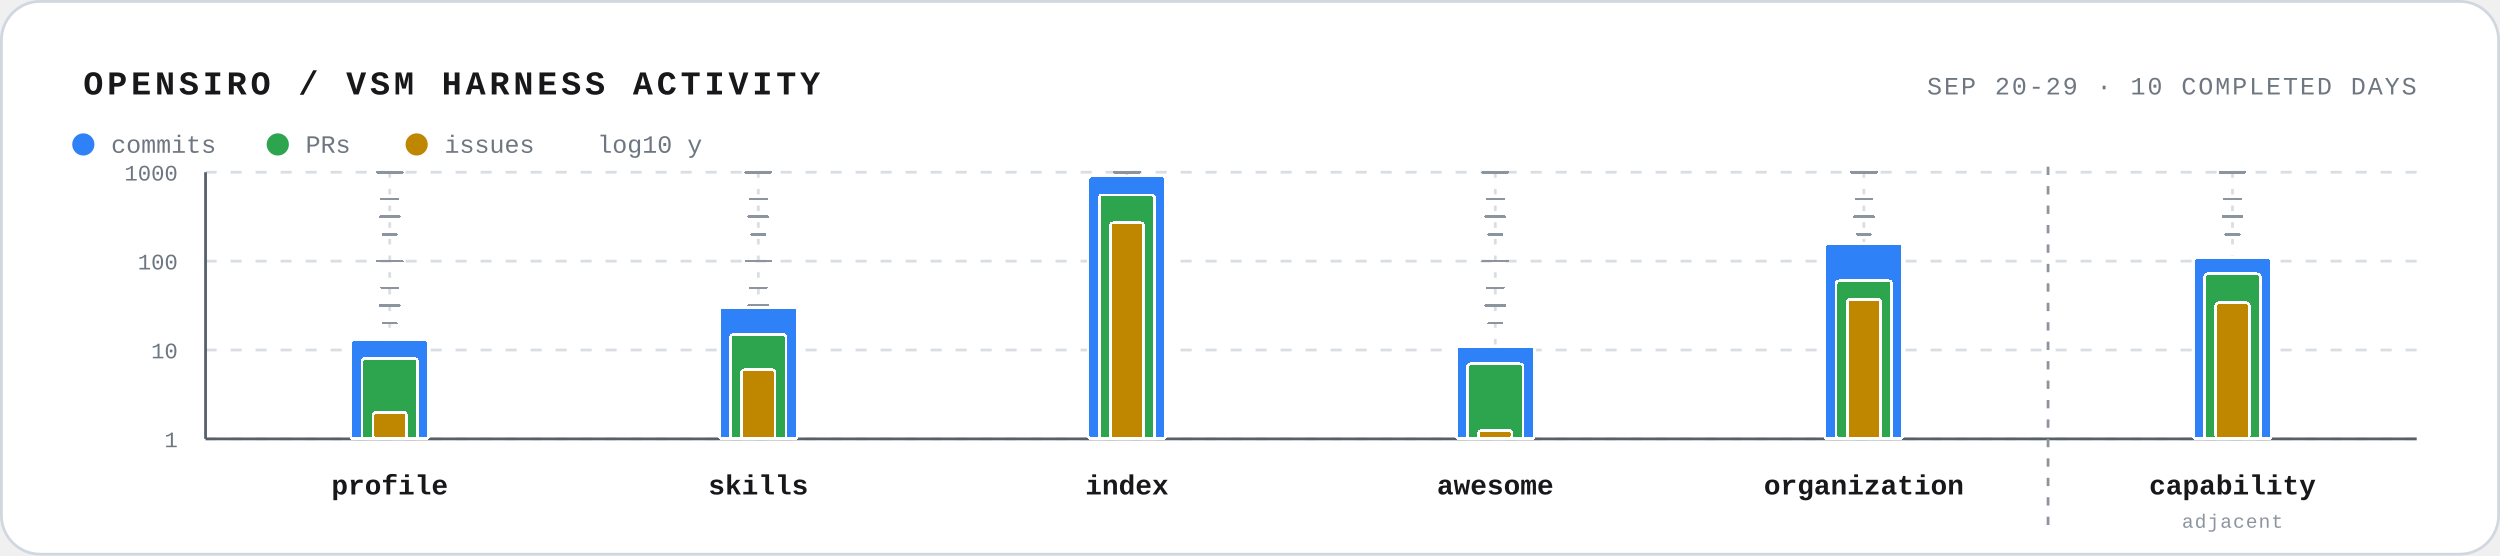
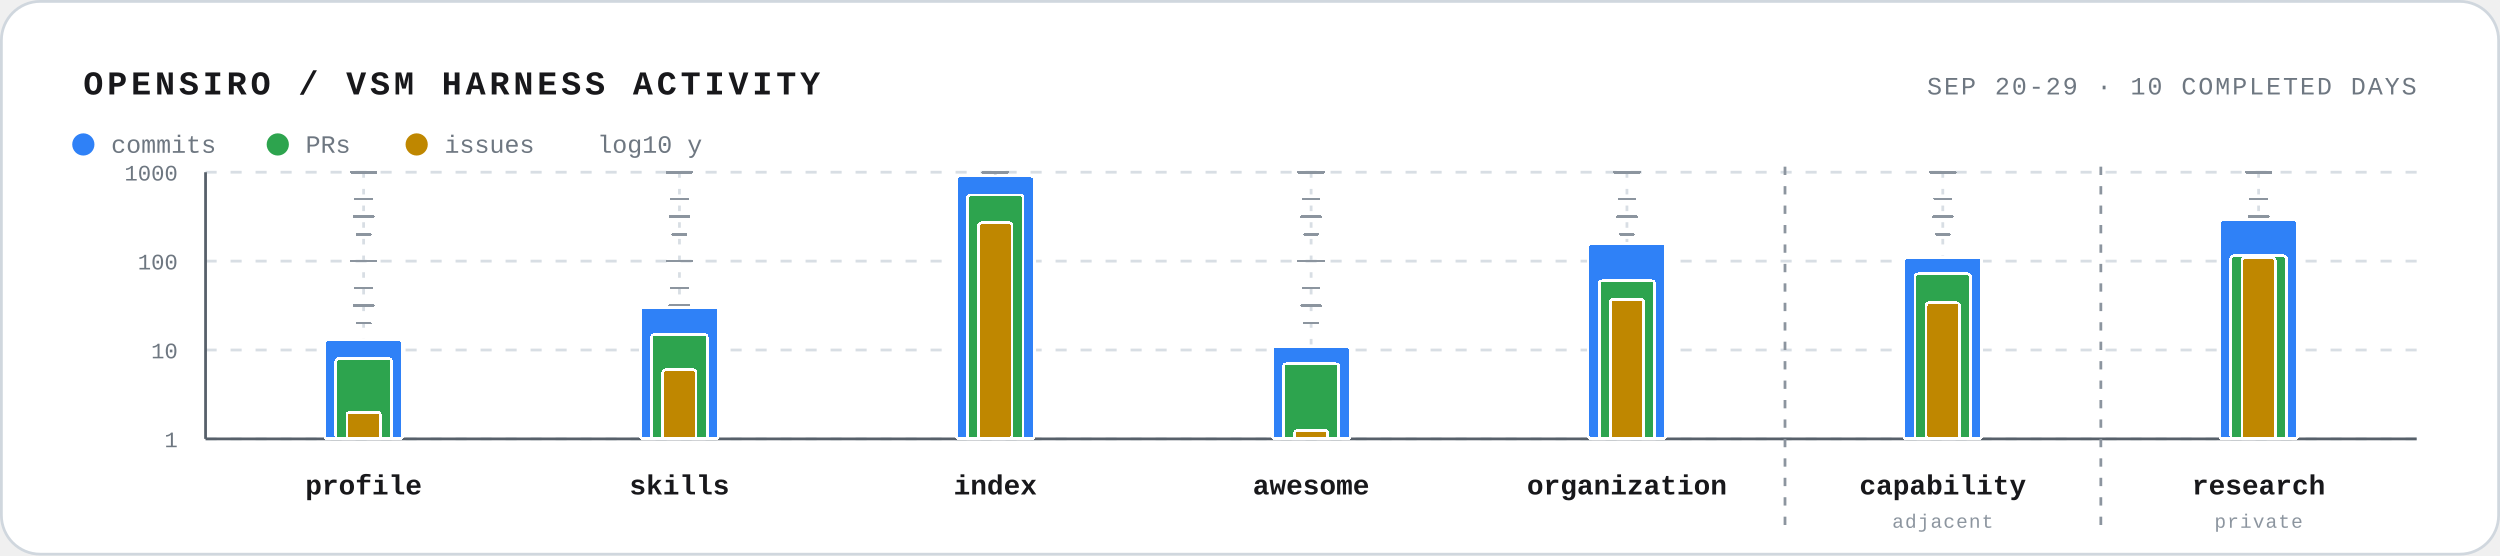
<svg xmlns="http://www.w3.org/2000/svg" width="900" height="200" viewBox="0 0 900 200" role="img" aria-labelledby="title desc">
  <style>
    text { font-family: ui-monospace, SFMono-Regular, Menlo, Consolas, "Liberation Mono", monospace; fill: #18181b; }
    .frame { fill: #ffffff; stroke: #d0d7de; }
    .track { stroke: #d8dee4; stroke-width: 1; stroke-dasharray: 2 4; }
    .track-tick { stroke: #8c959f; stroke-width: 0.8; stroke-linecap: round; shape-rendering: crispEdges; pointer-events: none; }
    .track-tick.midpoint { stroke-width: 0.9; }
    .track-tick.major { stroke-width: 1; }
    .grid { stroke: #d8dee4; stroke-width: 1; stroke-dasharray: 4 5; }
    .axis { stroke: #57606a; stroke-width: 1; }
    .axis-label { font-size: 8px; fill: #6e7781; }
    .bar { stroke: #ffffff; stroke-width: 1; shape-rendering: crispEdges; }
    .commits { fill: #2f81f7; }
    .prs { fill: #2da44e; }
    .issues { fill: #bf8700; }
    .repo-label { font-size: 10px; font-weight: 700; }
    .scope-label { font-size: 7px; fill: #8c959f; letter-spacing: 0.4px; }
    .scope-boundary { stroke: #8c959f; stroke-width: 1; stroke-dasharray: 3 4; }
    .muted { fill: #6e7781; }
    .legend-label { font-size: 9px; }
  </style>
  <rect x="0.5" y="0.5" width="899" height="199" rx="14" class="frame" />
  <text x="30" y="34" font-size="12" font-weight="700" letter-spacing="1.4">OPENSIRO / VSM HARNESS ACTIVITY</text>
  <text x="870" y="34" text-anchor="end" font-size="9" class="muted" letter-spacing="0.7">SEP 20-29 · 10 COMPLETED DAYS</text>
  <g aria-hidden="true">
    <circle cx="30" cy="52" r="4" fill="#2f81f7" />
    <text x="40" y="55" class="legend-label muted">commits</text>
    <circle cx="100" cy="52" r="4" fill="#2da44e" />
    <text x="110" y="55" class="legend-label muted">PRs</text>
    <circle cx="150" cy="52" r="4" fill="#bf8700" />
    <text x="160" y="55" class="legend-label muted">issues</text>
    <text x="215" y="55" class="legend-label muted">log10 y</text>
  </g>
  <line x1="74" y1="158.0" x2="870" y2="158.0" class="grid" />
  <text x="64" y="161.0" text-anchor="end" class="axis-label">1</text>
  <line x1="74" y1="126.0" x2="870" y2="126.0" class="grid" />
  <text x="64" y="129.0" text-anchor="end" class="axis-label">10</text>
  <line x1="74" y1="94.0" x2="870" y2="94.0" class="grid" />
  <text x="64" y="97.0" text-anchor="end" class="axis-label">100</text>
  <line x1="74" y1="62.0" x2="870" y2="62.0" class="grid" />
  <text x="64" y="65.0" text-anchor="end" class="axis-label">1000</text>
  <line x1="74" y1="62" x2="74" y2="158" class="axis" />
  <line x1="74" y1="158" x2="870" y2="158" class="axis" />
-   <line x1="737.3" y1="60" x2="737.3" y2="192" class="scope-boundary" />
+   <line x1="642.6" y1="60" x2="642.6" y2="192" class="scope-boundary" />
+   <line x1="756.3" y1="60" x2="756.3" y2="192" class="scope-boundary" />
  <g class="repo" aria-label="vsm-harness-profile: 13 commits · 8 PRs · 2 issues">
-     <line x1="140.3" y1="62" x2="140.3" y2="158" class="track" />
-     <line x1="137.8" y1="148.4" x2="142.8" y2="148.4" class="track-tick minor factor-2" />
-     <line x1="137.3" y1="135.6" x2="143.3" y2="135.6" class="track-tick minor factor-5" />
-     <line x1="137.8" y1="116.4" x2="142.8" y2="116.4" class="track-tick minor factor-2" />
-     <line x1="137.3" y1="103.6" x2="143.3" y2="103.6" class="track-tick minor factor-5" />
-     <line x1="137.8" y1="84.4" x2="142.8" y2="84.4" class="track-tick minor factor-2" />
-     <line x1="137.3" y1="71.6" x2="143.3" y2="71.6" class="track-tick minor factor-5" />
-     <line x1="136.8" y1="142.0" x2="143.8" y2="142.0" class="track-tick midpoint" />
-     <line x1="136.8" y1="110.0" x2="143.8" y2="110.0" class="track-tick midpoint" />
-     <line x1="136.8" y1="78.0" x2="143.8" y2="78.0" class="track-tick midpoint" />
-     <line x1="135.8" y1="158.0" x2="144.8" y2="158.0" class="track-tick major" />
-     <line x1="135.8" y1="126.0" x2="144.8" y2="126.0" class="track-tick major" />
-     <line x1="135.8" y1="94.0" x2="144.8" y2="94.0" class="track-tick major" />
-     <line x1="135.8" y1="62.0" x2="144.8" y2="62.0" class="track-tick major" />
-     <rect class="bar commits" x="126.3" y="122.4" width="28" height="35.6" rx="1" />
-     <rect class="bar prs" x="130.3" y="129.1" width="20" height="28.9" rx="1" />
-     <rect class="bar issues" x="134.3" y="148.4" width="12" height="9.6" rx="1" />
-     <text x="140.3" y="178" text-anchor="middle" class="repo-label">profile</text>
+     <line x1="130.9" y1="62" x2="130.9" y2="158" class="track" />
+     <line x1="128.4" y1="148.4" x2="133.4" y2="148.4" class="track-tick minor factor-2" />
+     <line x1="127.9" y1="135.6" x2="133.9" y2="135.6" class="track-tick minor factor-5" />
+     <line x1="128.4" y1="116.4" x2="133.4" y2="116.4" class="track-tick minor factor-2" />
+     <line x1="127.9" y1="103.6" x2="133.9" y2="103.6" class="track-tick minor factor-5" />
+     <line x1="128.4" y1="84.4" x2="133.4" y2="84.4" class="track-tick minor factor-2" />
+     <line x1="127.9" y1="71.6" x2="133.9" y2="71.6" class="track-tick minor factor-5" />
+     <line x1="127.4" y1="142.0" x2="134.4" y2="142.0" class="track-tick midpoint" />
+     <line x1="127.4" y1="110.0" x2="134.4" y2="110.0" class="track-tick midpoint" />
+     <line x1="127.4" y1="78.0" x2="134.4" y2="78.0" class="track-tick midpoint" />
+     <line x1="126.4" y1="158.0" x2="135.4" y2="158.0" class="track-tick major" />
+     <line x1="126.4" y1="126.0" x2="135.4" y2="126.0" class="track-tick major" />
+     <line x1="126.4" y1="94.0" x2="135.4" y2="94.0" class="track-tick major" />
+     <line x1="126.4" y1="62.0" x2="135.4" y2="62.0" class="track-tick major" />
+     <rect class="bar commits" x="116.9" y="122.4" width="28" height="35.6" rx="1" />
+     <rect class="bar prs" x="120.9" y="129.1" width="20" height="28.9" rx="1" />
+     <rect class="bar issues" x="124.9" y="148.4" width="12" height="9.6" rx="1" />
+     <text x="130.9" y="178" text-anchor="middle" class="repo-label">profile</text>
  </g>
  <g class="repo" aria-label="vsm-harness-skills: 30 commits · 15 PRs · 6 issues">
-     <line x1="273.0" y1="62" x2="273.0" y2="158" class="track" />
-     <line x1="270.5" y1="148.4" x2="275.5" y2="148.4" class="track-tick minor factor-2" />
-     <line x1="270.0" y1="135.6" x2="276.0" y2="135.6" class="track-tick minor factor-5" />
-     <line x1="270.5" y1="116.4" x2="275.5" y2="116.4" class="track-tick minor factor-2" />
-     <line x1="270.0" y1="103.6" x2="276.0" y2="103.6" class="track-tick minor factor-5" />
-     <line x1="270.5" y1="84.4" x2="275.5" y2="84.4" class="track-tick minor factor-2" />
-     <line x1="270.0" y1="71.6" x2="276.0" y2="71.6" class="track-tick minor factor-5" />
-     <line x1="269.5" y1="142.0" x2="276.5" y2="142.0" class="track-tick midpoint" />
-     <line x1="269.5" y1="110.0" x2="276.5" y2="110.0" class="track-tick midpoint" />
-     <line x1="269.5" y1="78.0" x2="276.5" y2="78.0" class="track-tick midpoint" />
-     <line x1="268.5" y1="158.0" x2="277.5" y2="158.0" class="track-tick major" />
-     <line x1="268.5" y1="126.0" x2="277.5" y2="126.0" class="track-tick major" />
-     <line x1="268.5" y1="94.0" x2="277.5" y2="94.0" class="track-tick major" />
-     <line x1="268.5" y1="62.0" x2="277.5" y2="62.0" class="track-tick major" />
-     <rect class="bar commits" x="259.0" y="110.7" width="28" height="47.3" rx="1" />
-     <rect class="bar prs" x="263.0" y="120.4" width="20" height="37.6" rx="1" />
-     <rect class="bar issues" x="267.0" y="133.1" width="12" height="24.9" rx="1" />
-     <text x="273.0" y="178" text-anchor="middle" class="repo-label">skills</text>
+     <line x1="244.6" y1="62" x2="244.6" y2="158" class="track" />
+     <line x1="242.1" y1="148.4" x2="247.1" y2="148.4" class="track-tick minor factor-2" />
+     <line x1="241.6" y1="135.6" x2="247.6" y2="135.6" class="track-tick minor factor-5" />
+     <line x1="242.1" y1="116.4" x2="247.1" y2="116.4" class="track-tick minor factor-2" />
+     <line x1="241.6" y1="103.6" x2="247.6" y2="103.6" class="track-tick minor factor-5" />
+     <line x1="242.1" y1="84.4" x2="247.1" y2="84.4" class="track-tick minor factor-2" />
+     <line x1="241.6" y1="71.6" x2="247.6" y2="71.6" class="track-tick minor factor-5" />
+     <line x1="241.1" y1="142.0" x2="248.1" y2="142.0" class="track-tick midpoint" />
+     <line x1="241.1" y1="110.0" x2="248.1" y2="110.0" class="track-tick midpoint" />
+     <line x1="241.1" y1="78.0" x2="248.1" y2="78.0" class="track-tick midpoint" />
+     <line x1="240.1" y1="158.0" x2="249.1" y2="158.0" class="track-tick major" />
+     <line x1="240.1" y1="126.0" x2="249.1" y2="126.0" class="track-tick major" />
+     <line x1="240.1" y1="94.0" x2="249.1" y2="94.0" class="track-tick major" />
+     <line x1="240.1" y1="62.0" x2="249.1" y2="62.0" class="track-tick major" />
+     <rect class="bar commits" x="230.6" y="110.7" width="28" height="47.3" rx="1" />
+     <rect class="bar prs" x="234.6" y="120.4" width="20" height="37.6" rx="1" />
+     <rect class="bar issues" x="238.6" y="133.1" width="12" height="24.9" rx="1" />
+     <text x="244.6" y="178" text-anchor="middle" class="repo-label">skills</text>
  </g>
  <g class="repo" aria-label="vsm-harness-index: 903 commits · 555 PRs · 270 issues">
-     <line x1="405.7" y1="62" x2="405.7" y2="158" class="track" />
-     <line x1="403.2" y1="148.4" x2="408.2" y2="148.4" class="track-tick minor factor-2" />
-     <line x1="402.7" y1="135.6" x2="408.7" y2="135.6" class="track-tick minor factor-5" />
-     <line x1="403.2" y1="116.4" x2="408.2" y2="116.4" class="track-tick minor factor-2" />
-     <line x1="402.7" y1="103.6" x2="408.7" y2="103.6" class="track-tick minor factor-5" />
-     <line x1="403.2" y1="84.4" x2="408.2" y2="84.4" class="track-tick minor factor-2" />
-     <line x1="402.7" y1="71.6" x2="408.7" y2="71.6" class="track-tick minor factor-5" />
-     <line x1="402.2" y1="142.0" x2="409.2" y2="142.0" class="track-tick midpoint" />
-     <line x1="402.2" y1="110.0" x2="409.2" y2="110.0" class="track-tick midpoint" />
-     <line x1="402.2" y1="78.0" x2="409.2" y2="78.0" class="track-tick midpoint" />
-     <line x1="401.2" y1="158.0" x2="410.2" y2="158.0" class="track-tick major" />
-     <line x1="401.2" y1="126.0" x2="410.2" y2="126.0" class="track-tick major" />
-     <line x1="401.2" y1="94.0" x2="410.2" y2="94.0" class="track-tick major" />
-     <line x1="401.2" y1="62.0" x2="410.2" y2="62.0" class="track-tick major" />
-     <rect class="bar commits" x="391.7" y="63.4" width="28" height="94.6" rx="1" />
-     <rect class="bar prs" x="395.7" y="70.2" width="20" height="87.8" rx="1" />
-     <rect class="bar issues" x="399.7" y="80.2" width="12" height="77.8" rx="1" />
-     <text x="405.7" y="178" text-anchor="middle" class="repo-label">index</text>
+     <line x1="358.3" y1="62" x2="358.3" y2="158" class="track" />
+     <line x1="355.8" y1="148.4" x2="360.8" y2="148.4" class="track-tick minor factor-2" />
+     <line x1="355.3" y1="135.6" x2="361.3" y2="135.6" class="track-tick minor factor-5" />
+     <line x1="355.8" y1="116.4" x2="360.8" y2="116.4" class="track-tick minor factor-2" />
+     <line x1="355.3" y1="103.6" x2="361.3" y2="103.6" class="track-tick minor factor-5" />
+     <line x1="355.8" y1="84.4" x2="360.8" y2="84.4" class="track-tick minor factor-2" />
+     <line x1="355.3" y1="71.6" x2="361.3" y2="71.6" class="track-tick minor factor-5" />
+     <line x1="354.8" y1="142.0" x2="361.8" y2="142.0" class="track-tick midpoint" />
+     <line x1="354.8" y1="110.0" x2="361.8" y2="110.0" class="track-tick midpoint" />
+     <line x1="354.8" y1="78.0" x2="361.8" y2="78.0" class="track-tick midpoint" />
+     <line x1="353.8" y1="158.0" x2="362.8" y2="158.0" class="track-tick major" />
+     <line x1="353.8" y1="126.0" x2="362.8" y2="126.0" class="track-tick major" />
+     <line x1="353.8" y1="94.0" x2="362.8" y2="94.0" class="track-tick major" />
+     <line x1="353.8" y1="62.0" x2="362.8" y2="62.0" class="track-tick major" />
+     <rect class="bar commits" x="344.3" y="63.4" width="28" height="94.6" rx="1" />
+     <rect class="bar prs" x="348.3" y="70.2" width="20" height="87.8" rx="1" />
+     <rect class="bar issues" x="352.3" y="80.2" width="12" height="77.8" rx="1" />
+     <text x="358.3" y="178" text-anchor="middle" class="repo-label">index</text>
  </g>
  <g class="repo" aria-label="awesome-vsm-harness: 11 commits · 7 PRs · 1 issues">
-     <line x1="538.3" y1="62" x2="538.3" y2="158" class="track" />
-     <line x1="535.8" y1="148.4" x2="540.8" y2="148.4" class="track-tick minor factor-2" />
-     <line x1="535.3" y1="135.6" x2="541.3" y2="135.6" class="track-tick minor factor-5" />
-     <line x1="535.8" y1="116.4" x2="540.8" y2="116.4" class="track-tick minor factor-2" />
-     <line x1="535.3" y1="103.6" x2="541.3" y2="103.6" class="track-tick minor factor-5" />
-     <line x1="535.8" y1="84.4" x2="540.8" y2="84.4" class="track-tick minor factor-2" />
-     <line x1="535.3" y1="71.6" x2="541.3" y2="71.6" class="track-tick minor factor-5" />
-     <line x1="534.8" y1="142.0" x2="541.8" y2="142.0" class="track-tick midpoint" />
-     <line x1="534.8" y1="110.0" x2="541.8" y2="110.0" class="track-tick midpoint" />
-     <line x1="534.8" y1="78.0" x2="541.8" y2="78.0" class="track-tick midpoint" />
-     <line x1="533.8" y1="158.0" x2="542.8" y2="158.0" class="track-tick major" />
-     <line x1="533.8" y1="126.0" x2="542.8" y2="126.0" class="track-tick major" />
-     <line x1="533.8" y1="94.0" x2="542.8" y2="94.0" class="track-tick major" />
-     <line x1="533.8" y1="62.0" x2="542.8" y2="62.0" class="track-tick major" />
-     <rect class="bar commits" x="524.3" y="124.7" width="28" height="33.3" rx="1" />
-     <rect class="bar prs" x="528.3" y="131.0" width="20" height="27.0" rx="1" />
-     <rect class="bar issues" x="532.3" y="155.0" width="12" height="3.0" rx="1" />
-     <text x="538.3" y="178" text-anchor="middle" class="repo-label">awesome</text>
+     <line x1="472.0" y1="62" x2="472.0" y2="158" class="track" />
+     <line x1="469.5" y1="148.4" x2="474.5" y2="148.4" class="track-tick minor factor-2" />
+     <line x1="469.0" y1="135.6" x2="475.0" y2="135.6" class="track-tick minor factor-5" />
+     <line x1="469.5" y1="116.4" x2="474.5" y2="116.4" class="track-tick minor factor-2" />
+     <line x1="469.0" y1="103.6" x2="475.0" y2="103.6" class="track-tick minor factor-5" />
+     <line x1="469.5" y1="84.4" x2="474.5" y2="84.4" class="track-tick minor factor-2" />
+     <line x1="469.0" y1="71.6" x2="475.0" y2="71.6" class="track-tick minor factor-5" />
+     <line x1="468.5" y1="142.0" x2="475.5" y2="142.0" class="track-tick midpoint" />
+     <line x1="468.5" y1="110.0" x2="475.5" y2="110.0" class="track-tick midpoint" />
+     <line x1="468.5" y1="78.0" x2="475.5" y2="78.0" class="track-tick midpoint" />
+     <line x1="467.5" y1="158.0" x2="476.5" y2="158.0" class="track-tick major" />
+     <line x1="467.5" y1="126.0" x2="476.5" y2="126.0" class="track-tick major" />
+     <line x1="467.5" y1="94.0" x2="476.5" y2="94.0" class="track-tick major" />
+     <line x1="467.5" y1="62.0" x2="476.5" y2="62.0" class="track-tick major" />
+     <rect class="bar commits" x="458.0" y="124.7" width="28" height="33.3" rx="1" />
+     <rect class="bar prs" x="462.0" y="131.0" width="20" height="27.0" rx="1" />
+     <rect class="bar issues" x="466.0" y="155.0" width="12" height="3.0" rx="1" />
+     <text x="472.0" y="178" text-anchor="middle" class="repo-label">awesome</text>
  </g>
  <g class="repo" aria-label="vsm-oss-organization: 159 commits · 60 PRs · 37 issues">
-     <line x1="671.0" y1="62" x2="671.0" y2="158" class="track" />
-     <line x1="668.5" y1="148.4" x2="673.5" y2="148.4" class="track-tick minor factor-2" />
-     <line x1="668.0" y1="135.6" x2="674.0" y2="135.6" class="track-tick minor factor-5" />
-     <line x1="668.5" y1="116.4" x2="673.5" y2="116.4" class="track-tick minor factor-2" />
-     <line x1="668.0" y1="103.6" x2="674.0" y2="103.6" class="track-tick minor factor-5" />
-     <line x1="668.5" y1="84.4" x2="673.5" y2="84.4" class="track-tick minor factor-2" />
-     <line x1="668.0" y1="71.6" x2="674.0" y2="71.6" class="track-tick minor factor-5" />
-     <line x1="667.5" y1="142.0" x2="674.5" y2="142.0" class="track-tick midpoint" />
-     <line x1="667.5" y1="110.0" x2="674.5" y2="110.0" class="track-tick midpoint" />
-     <line x1="667.5" y1="78.0" x2="674.5" y2="78.0" class="track-tick midpoint" />
-     <line x1="666.5" y1="158.0" x2="675.5" y2="158.0" class="track-tick major" />
-     <line x1="666.5" y1="126.0" x2="675.5" y2="126.0" class="track-tick major" />
-     <line x1="666.5" y1="94.0" x2="675.5" y2="94.0" class="track-tick major" />
-     <line x1="666.5" y1="62.0" x2="675.5" y2="62.0" class="track-tick major" />
-     <rect class="bar commits" x="657.0" y="87.6" width="28" height="70.4" rx="1" />
-     <rect class="bar prs" x="661.0" y="101.1" width="20" height="56.9" rx="1" />
-     <rect class="bar issues" x="665.0" y="107.8" width="12" height="50.2" rx="1" />
-     <text x="671.0" y="178" text-anchor="middle" class="repo-label">organization</text>
+     <line x1="585.7" y1="62" x2="585.7" y2="158" class="track" />
+     <line x1="583.2" y1="148.4" x2="588.2" y2="148.4" class="track-tick minor factor-2" />
+     <line x1="582.7" y1="135.6" x2="588.7" y2="135.6" class="track-tick minor factor-5" />
+     <line x1="583.2" y1="116.4" x2="588.2" y2="116.4" class="track-tick minor factor-2" />
+     <line x1="582.7" y1="103.6" x2="588.7" y2="103.6" class="track-tick minor factor-5" />
+     <line x1="583.2" y1="84.4" x2="588.2" y2="84.4" class="track-tick minor factor-2" />
+     <line x1="582.7" y1="71.6" x2="588.7" y2="71.6" class="track-tick minor factor-5" />
+     <line x1="582.2" y1="142.0" x2="589.2" y2="142.0" class="track-tick midpoint" />
+     <line x1="582.2" y1="110.0" x2="589.2" y2="110.0" class="track-tick midpoint" />
+     <line x1="582.2" y1="78.0" x2="589.2" y2="78.0" class="track-tick midpoint" />
+     <line x1="581.2" y1="158.0" x2="590.2" y2="158.0" class="track-tick major" />
+     <line x1="581.2" y1="126.0" x2="590.2" y2="126.0" class="track-tick major" />
+     <line x1="581.2" y1="94.0" x2="590.2" y2="94.0" class="track-tick major" />
+     <line x1="581.2" y1="62.0" x2="590.2" y2="62.0" class="track-tick major" />
+     <rect class="bar commits" x="571.7" y="87.6" width="28" height="70.4" rx="1" />
+     <rect class="bar prs" x="575.7" y="101.1" width="20" height="56.9" rx="1" />
+     <rect class="bar issues" x="579.7" y="107.8" width="12" height="50.2" rx="1" />
+     <text x="585.7" y="178" text-anchor="middle" class="repo-label">organization</text>
  </g>
-   <g class="repo" aria-label="vsm-harness-capability: 109 commits · 72 PRs · 34 issues; adjacent research repository">
-     <line x1="803.7" y1="62" x2="803.7" y2="158" class="track" />
-     <line x1="801.2" y1="148.4" x2="806.2" y2="148.4" class="track-tick minor factor-2" />
-     <line x1="800.7" y1="135.6" x2="806.7" y2="135.6" class="track-tick minor factor-5" />
-     <line x1="801.2" y1="116.4" x2="806.2" y2="116.4" class="track-tick minor factor-2" />
-     <line x1="800.7" y1="103.6" x2="806.7" y2="103.6" class="track-tick minor factor-5" />
-     <line x1="801.2" y1="84.4" x2="806.2" y2="84.4" class="track-tick minor factor-2" />
-     <line x1="800.7" y1="71.6" x2="806.7" y2="71.6" class="track-tick minor factor-5" />
-     <line x1="800.2" y1="142.0" x2="807.2" y2="142.0" class="track-tick midpoint" />
-     <line x1="800.2" y1="110.0" x2="807.2" y2="110.0" class="track-tick midpoint" />
-     <line x1="800.2" y1="78.0" x2="807.2" y2="78.0" class="track-tick midpoint" />
-     <line x1="799.2" y1="158.0" x2="808.2" y2="158.0" class="track-tick major" />
-     <line x1="799.2" y1="126.0" x2="808.2" y2="126.0" class="track-tick major" />
-     <line x1="799.2" y1="94.0" x2="808.2" y2="94.0" class="track-tick major" />
-     <line x1="799.2" y1="62.0" x2="808.2" y2="62.0" class="track-tick major" />
-     <rect class="bar commits" x="789.7" y="92.8" width="28" height="65.2" rx="1" />
-     <rect class="bar prs" x="793.7" y="98.6" width="20" height="59.4" rx="1" />
-     <rect class="bar issues" x="797.7" y="109.0" width="12" height="49.0" rx="1" />
-     <text x="803.7" y="178" text-anchor="middle" class="repo-label">capability</text>
-     <text x="803.7" y="190" text-anchor="middle" class="scope-label">adjacent</text>
+   <g class="repo" aria-label="vsm-harness-capability: 109 commits · 72 PRs · 34 issues; adjacent repository">
+     <line x1="699.4" y1="62" x2="699.4" y2="158" class="track" />
+     <line x1="696.9" y1="148.4" x2="701.9" y2="148.4" class="track-tick minor factor-2" />
+     <line x1="696.4" y1="135.6" x2="702.4" y2="135.6" class="track-tick minor factor-5" />
+     <line x1="696.9" y1="116.4" x2="701.9" y2="116.4" class="track-tick minor factor-2" />
+     <line x1="696.4" y1="103.6" x2="702.4" y2="103.6" class="track-tick minor factor-5" />
+     <line x1="696.9" y1="84.4" x2="701.9" y2="84.4" class="track-tick minor factor-2" />
+     <line x1="696.4" y1="71.6" x2="702.4" y2="71.6" class="track-tick minor factor-5" />
+     <line x1="695.9" y1="142.0" x2="702.9" y2="142.0" class="track-tick midpoint" />
+     <line x1="695.9" y1="110.0" x2="702.9" y2="110.0" class="track-tick midpoint" />
+     <line x1="695.9" y1="78.0" x2="702.9" y2="78.0" class="track-tick midpoint" />
+     <line x1="694.9" y1="158.0" x2="703.9" y2="158.0" class="track-tick major" />
+     <line x1="694.9" y1="126.0" x2="703.9" y2="126.0" class="track-tick major" />
+     <line x1="694.9" y1="94.0" x2="703.9" y2="94.0" class="track-tick major" />
+     <line x1="694.9" y1="62.0" x2="703.9" y2="62.0" class="track-tick major" />
+     <rect class="bar commits" x="685.4" y="92.8" width="28" height="65.2" rx="1" />
+     <rect class="bar prs" x="689.4" y="98.6" width="20" height="59.4" rx="1" />
+     <rect class="bar issues" x="693.4" y="109.0" width="12" height="49.0" rx="1" />
+     <text x="699.4" y="178" text-anchor="middle" class="repo-label">capability</text>
+     <text x="699.4" y="190" text-anchor="middle" class="scope-label">adjacent</text>
+   </g>
+   <g class="repo" aria-label="vsm-harness-research: 291 commits · 115 PRs · 109 issues; private repository">
+     <line x1="813.1" y1="62" x2="813.1" y2="158" class="track" />
+     <line x1="810.6" y1="148.4" x2="815.6" y2="148.4" class="track-tick minor factor-2" />
+     <line x1="810.1" y1="135.6" x2="816.1" y2="135.6" class="track-tick minor factor-5" />
+     <line x1="810.6" y1="116.4" x2="815.6" y2="116.4" class="track-tick minor factor-2" />
+     <line x1="810.1" y1="103.6" x2="816.1" y2="103.6" class="track-tick minor factor-5" />
+     <line x1="810.6" y1="84.4" x2="815.6" y2="84.4" class="track-tick minor factor-2" />
+     <line x1="810.1" y1="71.6" x2="816.1" y2="71.6" class="track-tick minor factor-5" />
+     <line x1="809.6" y1="142.0" x2="816.6" y2="142.0" class="track-tick midpoint" />
+     <line x1="809.6" y1="110.0" x2="816.6" y2="110.0" class="track-tick midpoint" />
+     <line x1="809.6" y1="78.0" x2="816.6" y2="78.0" class="track-tick midpoint" />
+     <line x1="808.6" y1="158.0" x2="817.6" y2="158.0" class="track-tick major" />
+     <line x1="808.6" y1="126.0" x2="817.6" y2="126.0" class="track-tick major" />
+     <line x1="808.6" y1="94.0" x2="817.6" y2="94.0" class="track-tick major" />
+     <line x1="808.6" y1="62.0" x2="817.6" y2="62.0" class="track-tick major" />
+     <rect class="bar commits" x="799.1" y="79.2" width="28" height="78.8" rx="1" />
+     <rect class="bar prs" x="803.1" y="92.1" width="20" height="65.9" rx="1" />
+     <rect class="bar issues" x="807.1" y="92.8" width="12" height="65.2" rx="1" />
+     <text x="813.1" y="178" text-anchor="middle" class="repo-label">research</text>
+     <text x="813.1" y="190" text-anchor="middle" class="scope-label">private</text>
  </g>
</svg>
